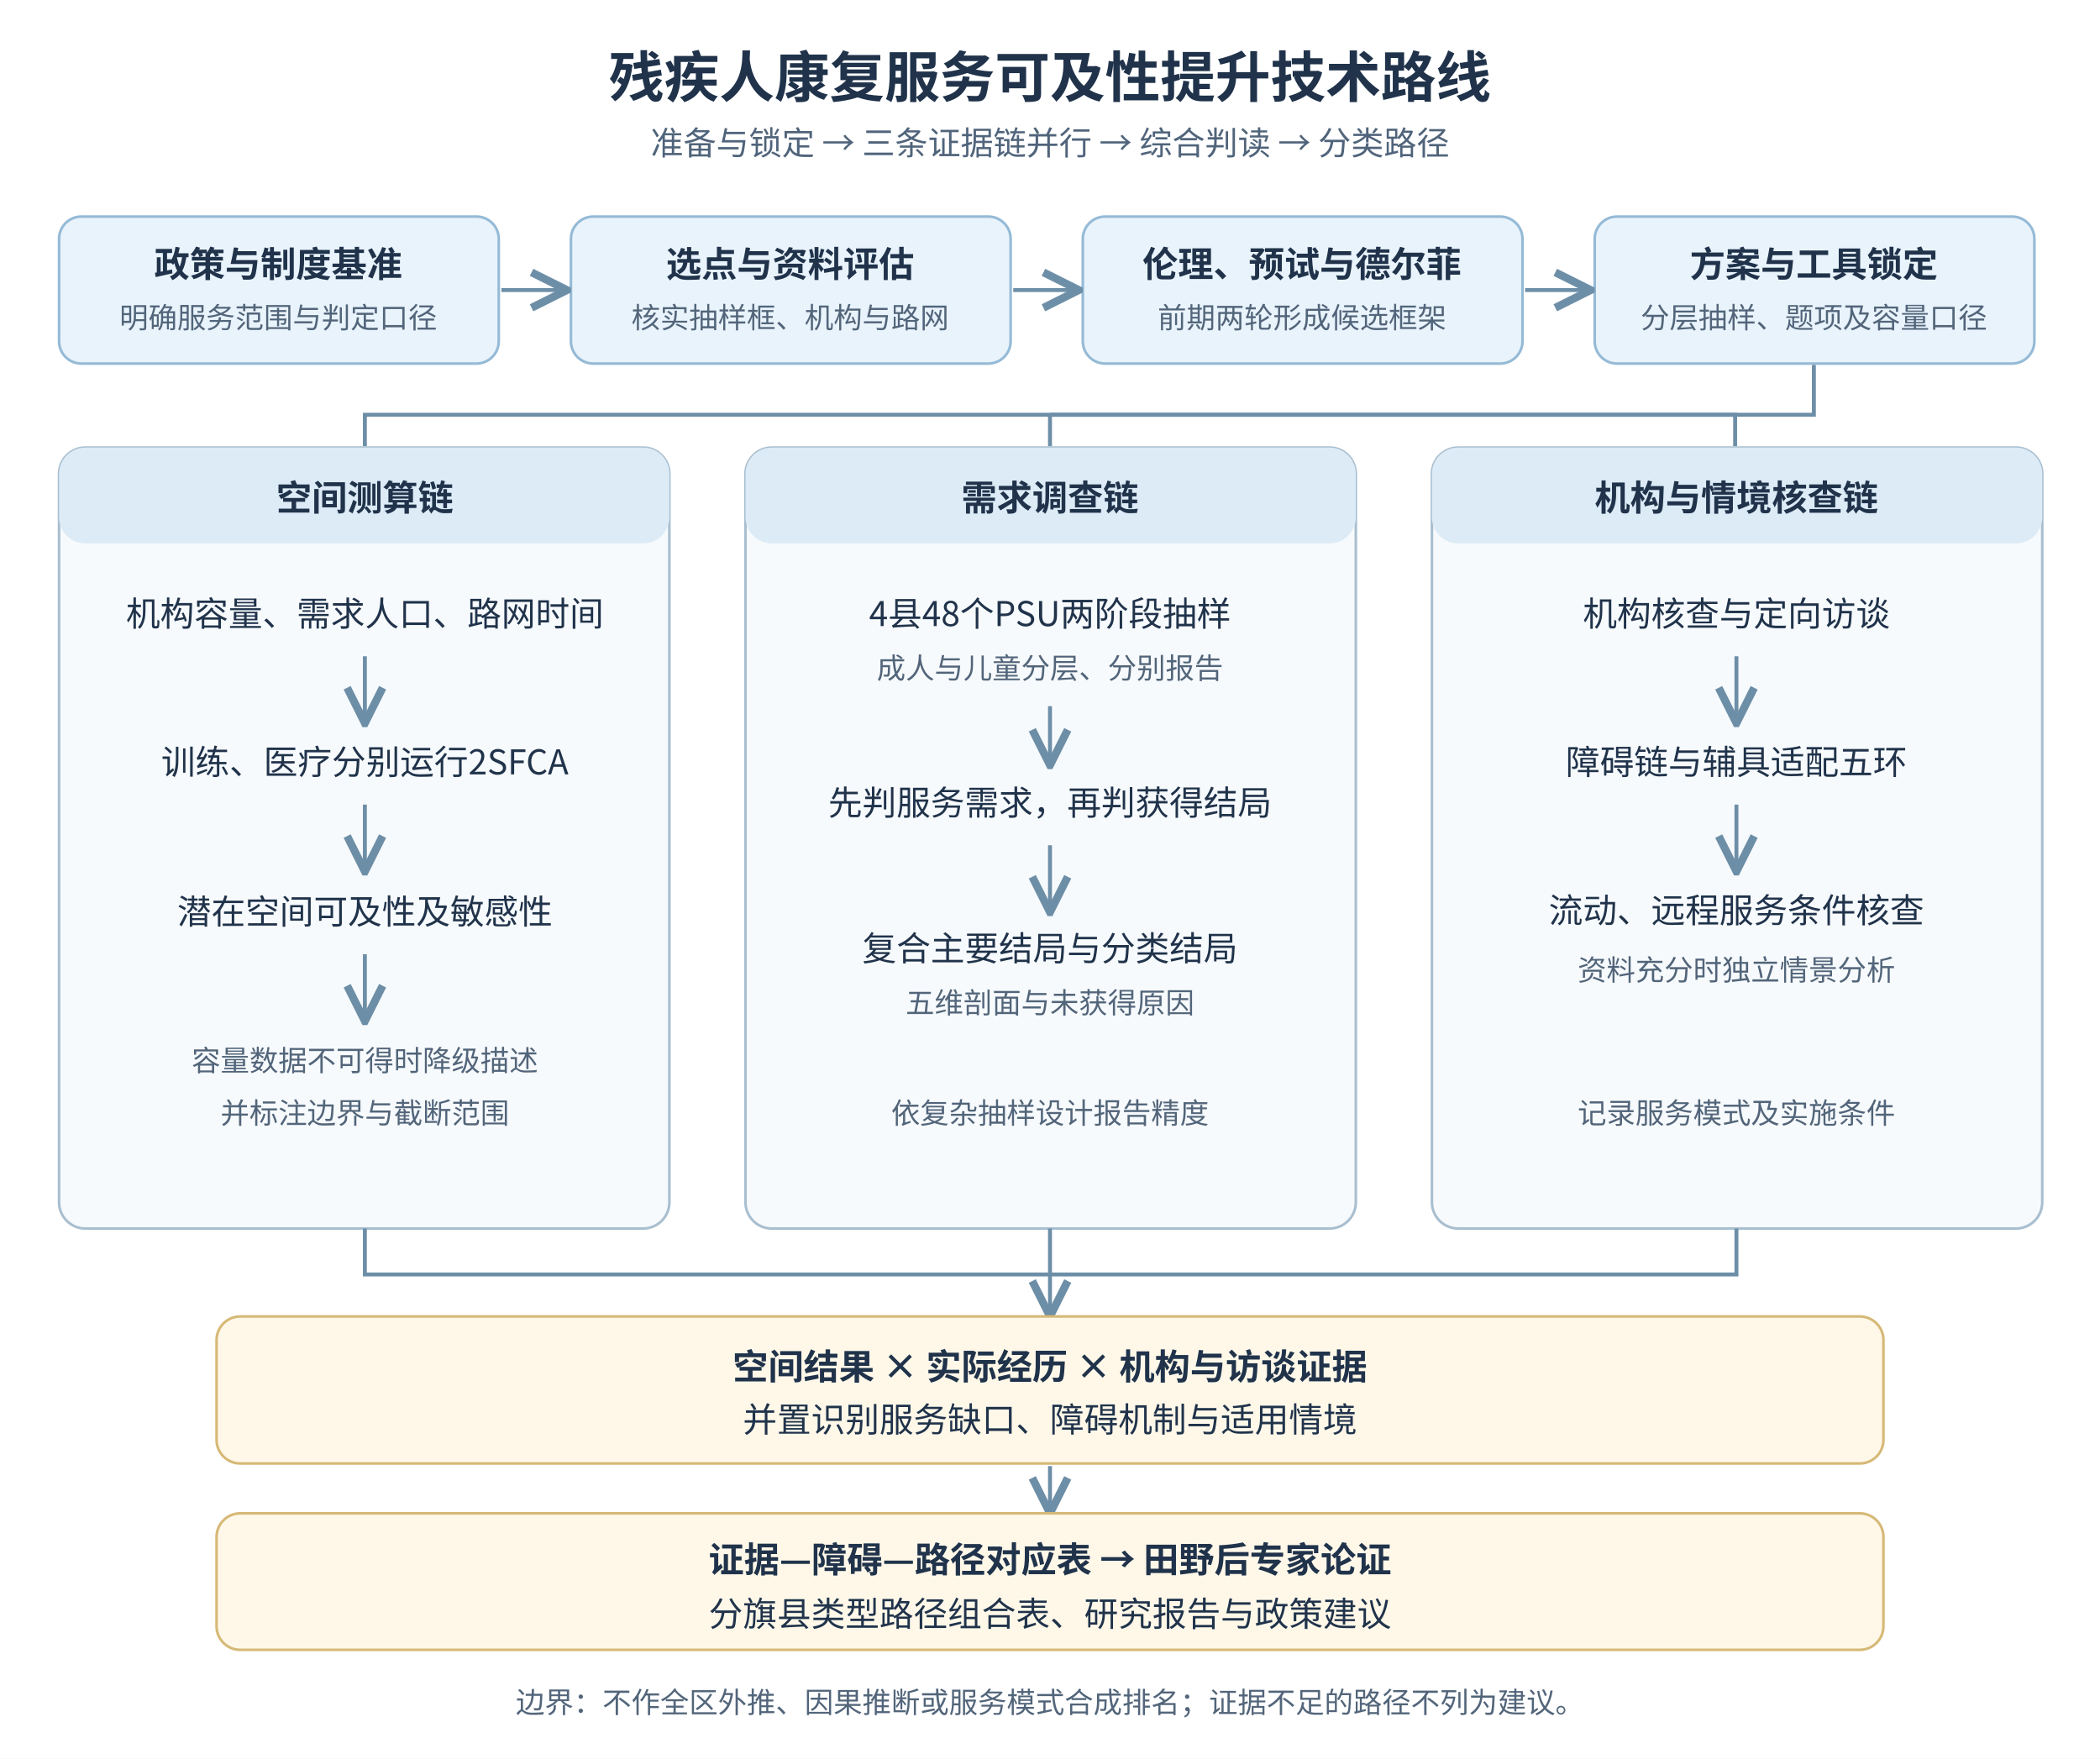
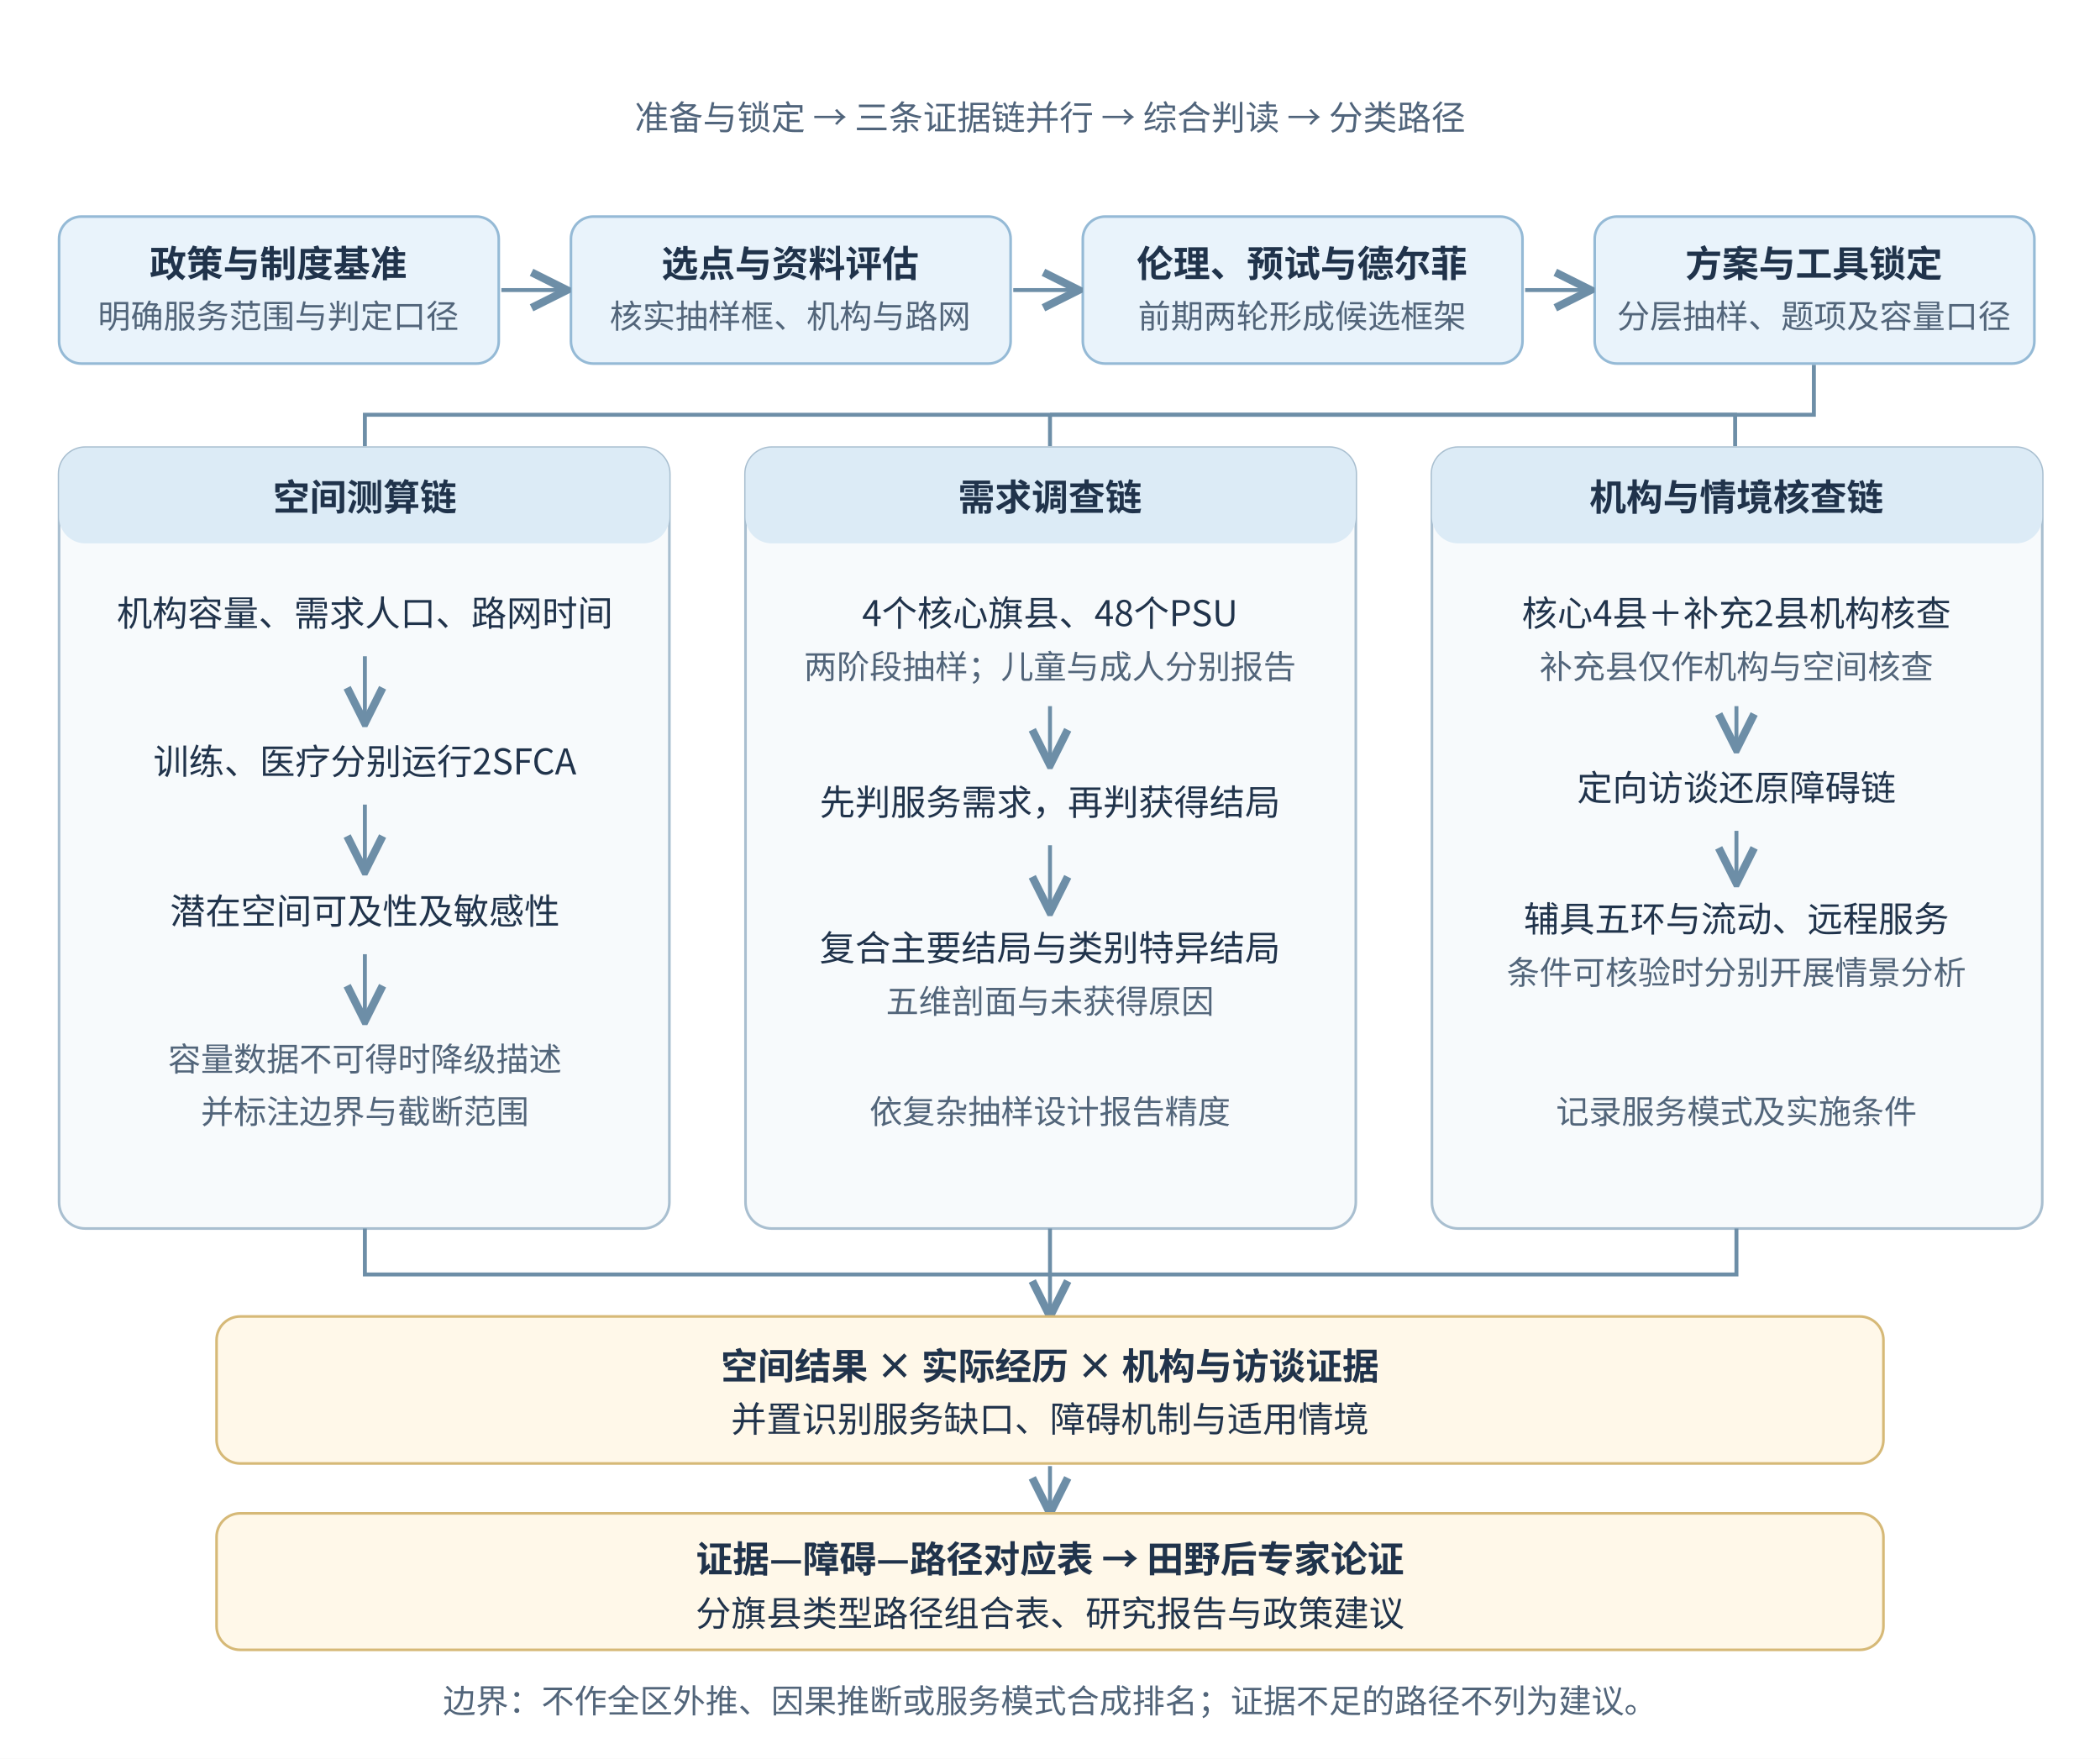
<svg xmlns="http://www.w3.org/2000/svg" width="1600" height="1340" viewBox="0 0 1600 1340">
  <defs>
    <style>
      text { font-family: 'Noto Sans CJK SC', 'Microsoft YaHei', sans-serif; fill: #20334b; }
-       .title { font-size: 42px; font-weight: 700; }
-       .subtitle { font-size: 25px; fill: #50647b; }
-       .stage { font-size: 27px; font-weight: 700; }
-       .body { font-size: 26px; }
-       .small { font-size: 22px; fill: #52657a; }
+       .subtitle { font-size: 26px; fill: #50647b; }
+       .stage { font-size: 28px; font-weight: 700; }
+       .body { font-size: 27px; }
+       .small { font-size: 25px; fill: #52657a; }
      .top { fill: #e9f3fb; stroke: #95bad6; stroke-width: 2; }
      .chain { fill: #f7fafc; stroke: #a9bfd0; stroke-width: 2; }
      .result { fill: #fff8e9; stroke: #d6b977; stroke-width: 2; }
      .line { fill: none; stroke: #6d8ea7; stroke-width: 3; marker-end: url(#arrow); }
      .lineplain { fill: none; stroke: #6d8ea7; stroke-width: 3; }
    </style>
    <marker id="arrow" markerWidth="11" markerHeight="11" refX="9" refY="5.5" orient="auto">
      <path d="M1,1 L10,5.5 L1,10" fill="none" stroke="#6d8ea7" stroke-width="2" />
    </marker>
  </defs>
  <rect width="1600" height="1340" fill="#fff" />
-   <text x="800" y="74" text-anchor="middle" class="title">残疾人康复服务可及性提升技术路线</text>
-   <text x="800" y="118" text-anchor="middle" class="subtitle">准备与锁定 → 三条证据链并行 → 综合判读 → 分类路径</text>
+   <text x="800" y="99" text-anchor="middle" class="subtitle">准备与锁定 → 三条证据链并行 → 综合判读 → 分类路径</text>
  <rect class="top" x="45" y="165" width="335" height="112" rx="17" />
  <rect class="top" x="435" y="165" width="335" height="112" rx="17" />
  <rect class="top" x="825" y="165" width="335" height="112" rx="17" />
  <rect class="top" x="1215" y="165" width="335" height="112" rx="17" />
  <text x="212" y="211" text-anchor="middle" class="stage">政策与制度基准</text>
  <text x="212" y="250" text-anchor="middle" class="small">明确服务范围与判定口径</text>
  <text x="602" y="211" text-anchor="middle" class="stage">选点与资料评估</text>
  <text x="602" y="250" text-anchor="middle" class="small">核实抽样框、机构与路网</text>
  <text x="992" y="211" text-anchor="middle" class="stage">伦理、预试与德尔菲</text>
  <text x="992" y="250" text-anchor="middle" class="small">前期两轮形成候选框架</text>
  <text x="1382" y="211" text-anchor="middle" class="stage">方案与工具锁定</text>
  <text x="1382" y="250" text-anchor="middle" class="small">分层抽样、题项及容量口径</text>
  <path class="line" d="M382 221 H429" />
  <path class="line" d="M772 221 H819" />
  <path class="line" d="M1162 221 H1209" />
  <path class="lineplain" d="M1382 278 V316 H800" />
  <path class="lineplain" d="M800 316 H278 V340" />
  <path class="lineplain" d="M800 316 V340" />
  <path class="lineplain" d="M800 316 H1322 V340" />
  <rect class="chain" x="45" y="341" width="465" height="595" rx="20" />
  <rect class="chain" x="568" y="341" width="465" height="595" rx="20" />
  <rect class="chain" x="1091" y="341" width="465" height="595" rx="20" />
  <rect x="45" y="341" width="465" height="73" rx="20" fill="#dcebf6" />
  <rect x="568" y="341" width="465" height="73" rx="20" fill="#dcebf6" />
  <rect x="1091" y="341" width="465" height="73" rx="20" fill="#dcebf6" />
  <text x="278" y="389" text-anchor="middle" class="stage">空间测算链</text>
  <text x="800" y="389" text-anchor="middle" class="stage">需求调查链</text>
  <text x="1323" y="389" text-anchor="middle" class="stage">机构与情境核查链</text>
  <text x="278" y="477" text-anchor="middle" class="body">机构容量、需求人口、路网时间</text>
  <path class="line" d="M278 500 V548" />
  <text x="278" y="590" text-anchor="middle" class="body">训练、医疗分别运行2SFCA</text>
  <path class="line" d="M278 613 V661" />
  <text x="278" y="704" text-anchor="middle" class="body">潜在空间可及性及敏感性</text>
  <path class="line" d="M278 727 V775" />
  <text x="278" y="816" text-anchor="middle" class="small">容量数据不可得时降级描述</text>
  <text x="278" y="856" text-anchor="middle" class="small">并标注边界与截断范围</text>
-   <text x="800" y="477" text-anchor="middle" class="body">4县48个PSU两阶段抽样</text>
-   <text x="800" y="517" text-anchor="middle" class="small">成人与儿童分层、分别报告</text>
+   <text x="800" y="477" text-anchor="middle" class="body">4个核心旗县、48个PSU</text>
+   <text x="800" y="517" text-anchor="middle" class="small">两阶段抽样；儿童与成人分别报告</text>
  <path class="line" d="M800 538 V580" />
  <text x="800" y="621" text-anchor="middle" class="body">先判服务需求，再判获得结局</text>
  <path class="line" d="M800 644 V692" />
-   <text x="800" y="732" text-anchor="middle" class="body">复合主要结局与分类结局</text>
+   <text x="800" y="732" text-anchor="middle" class="body">复合主要结局与类别特异结局</text>
  <text x="800" y="772" text-anchor="middle" class="small">五维剖面与未获得原因</text>
  <text x="800" y="856" text-anchor="middle" class="small">依复杂抽样设计报告精度</text>
-   <text x="1323" y="477" text-anchor="middle" class="body">机构核查与定向访谈</text>
-   <path class="line" d="M1323 500 V548" />
-   <text x="1323" y="590" text-anchor="middle" class="body">障碍链与辅具适配五环</text>
-   <path class="line" d="M1323 613 V661" />
-   <text x="1323" y="703" text-anchor="middle" class="body">流动、远程服务条件核查</text>
-   <text x="1323" y="747" text-anchor="middle" class="small">资料充分时独立情景分析</text>
+   <text x="1323" y="477" text-anchor="middle" class="body">核心4县＋补充2县机构核查</text>
+   <text x="1323" y="517" text-anchor="middle" class="small">补充县仅作机构与空间核查</text>
+   <path class="line" d="M1323 538 V568" />
+   <text x="1323" y="610" text-anchor="middle" class="body">定向访谈还原障碍链</text>
+   <path class="line" d="M1323 633 V670" />
+   <text x="1323" y="710" text-anchor="middle" class="body">辅具五环与流动、远程服务</text>
+   <text x="1323" y="750" text-anchor="middle" class="small">条件可核验时分别开展情景分析</text>
  <text x="1323" y="856" text-anchor="middle" class="small">记录服务模式及实施条件</text>
  <path class="lineplain" d="M278 936 V971 H800" />
  <path class="lineplain" d="M1323 936 V971 H800" />
  <path class="line" d="M800 936 V1000" />
  <rect class="result" x="165" y="1003" width="1270" height="112" rx="18" />
  <text x="800" y="1051" text-anchor="middle" class="stage">空间结果 × 实际经历 × 机构与访谈证据</text>
  <text x="800" y="1091" text-anchor="middle" class="body">并置识别服务缺口、障碍机制与适用情境</text>
  <path class="line" d="M800 1117 V1150" />
  <rect class="result" x="165" y="1153" width="1270" height="104" rx="18" />
  <text x="800" y="1198" text-anchor="middle" class="stage">证据—障碍—路径对应表 → 田野后专家论证</text>
  <text x="800" y="1239" text-anchor="middle" class="body">分旗县类型路径组合表、研究报告与政策建议</text>
  <text x="800" y="1305" text-anchor="middle" class="small">边界：不作全区外推、因果推断或服务模式合成排名；证据不足的路径不列为建议。</text>
</svg>
